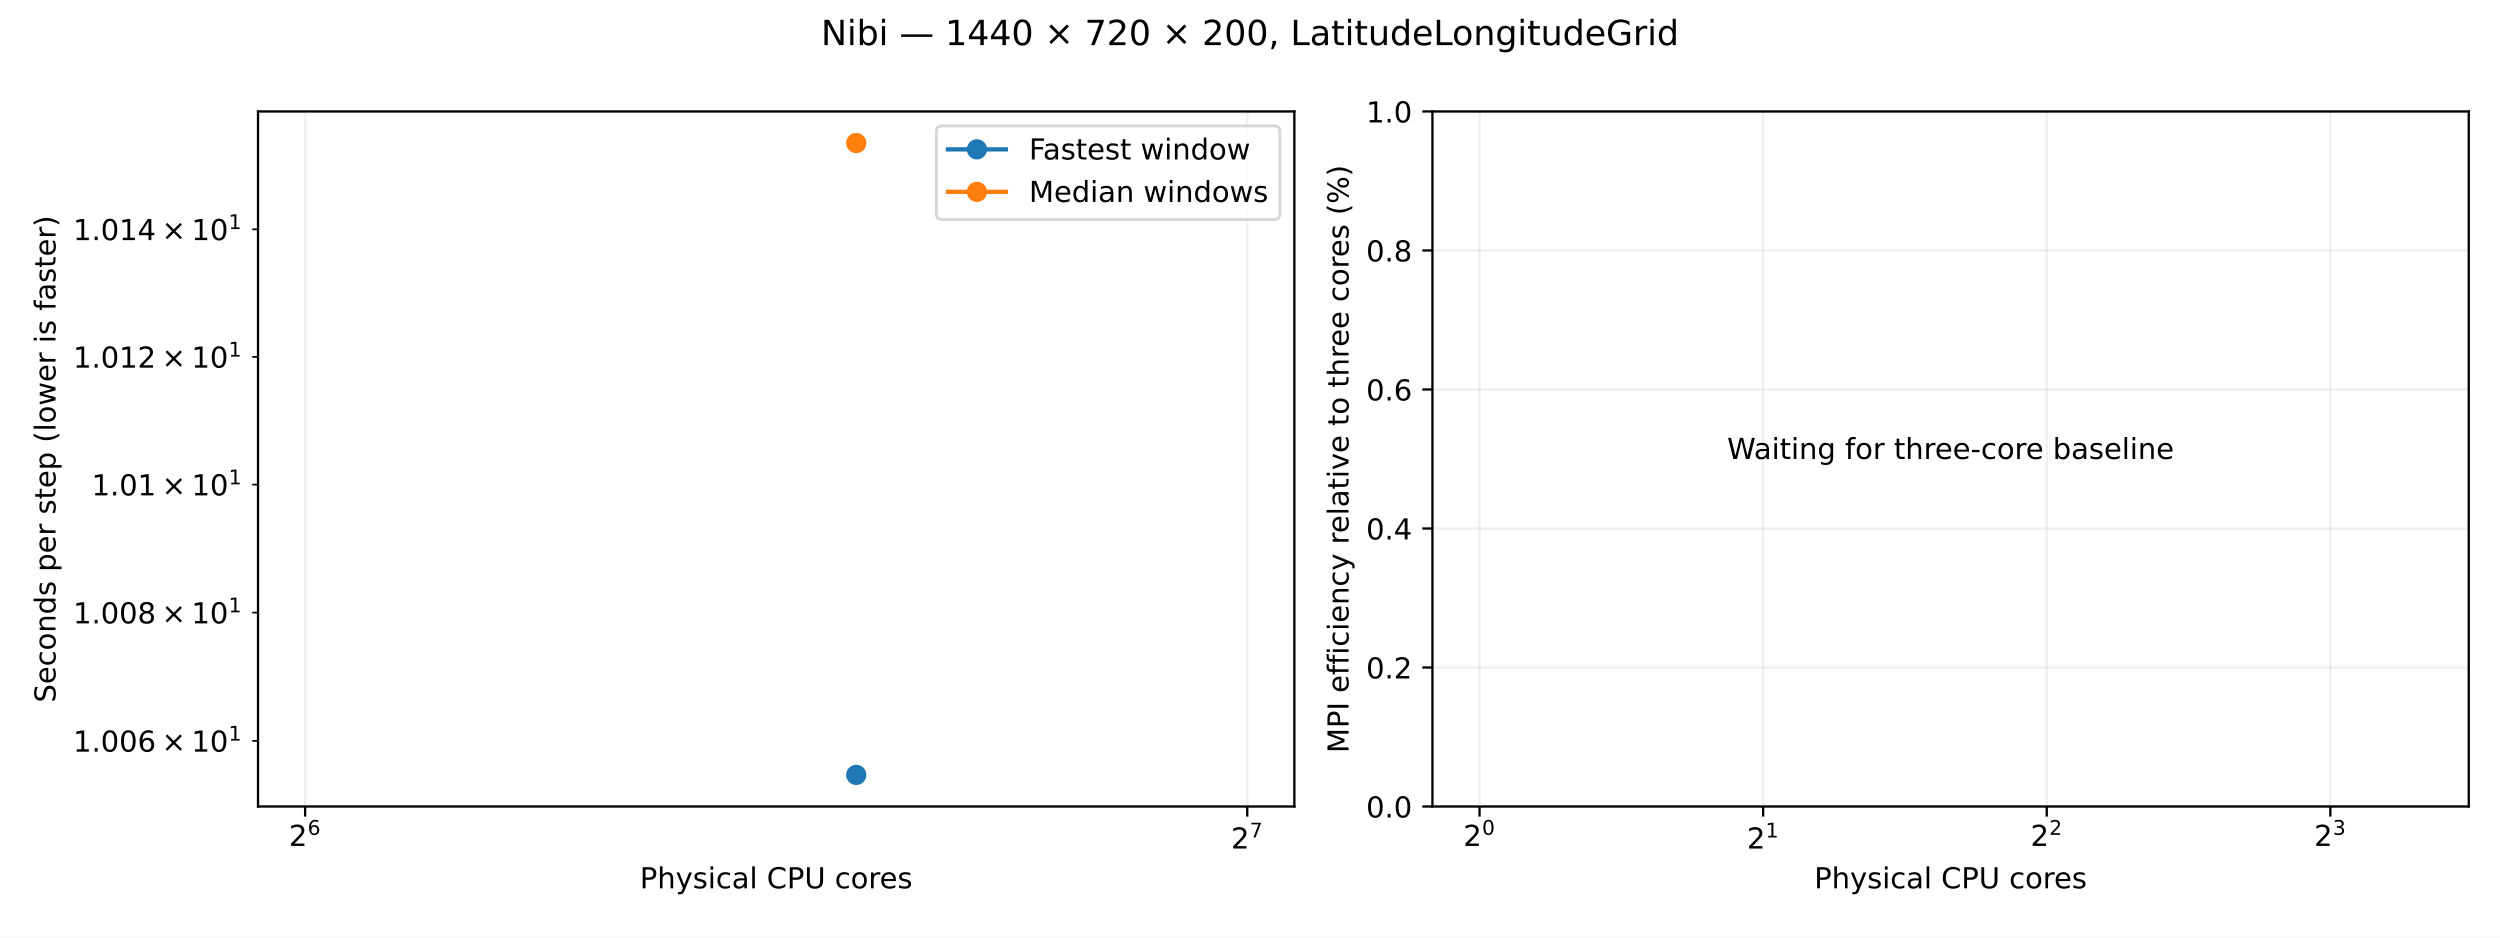
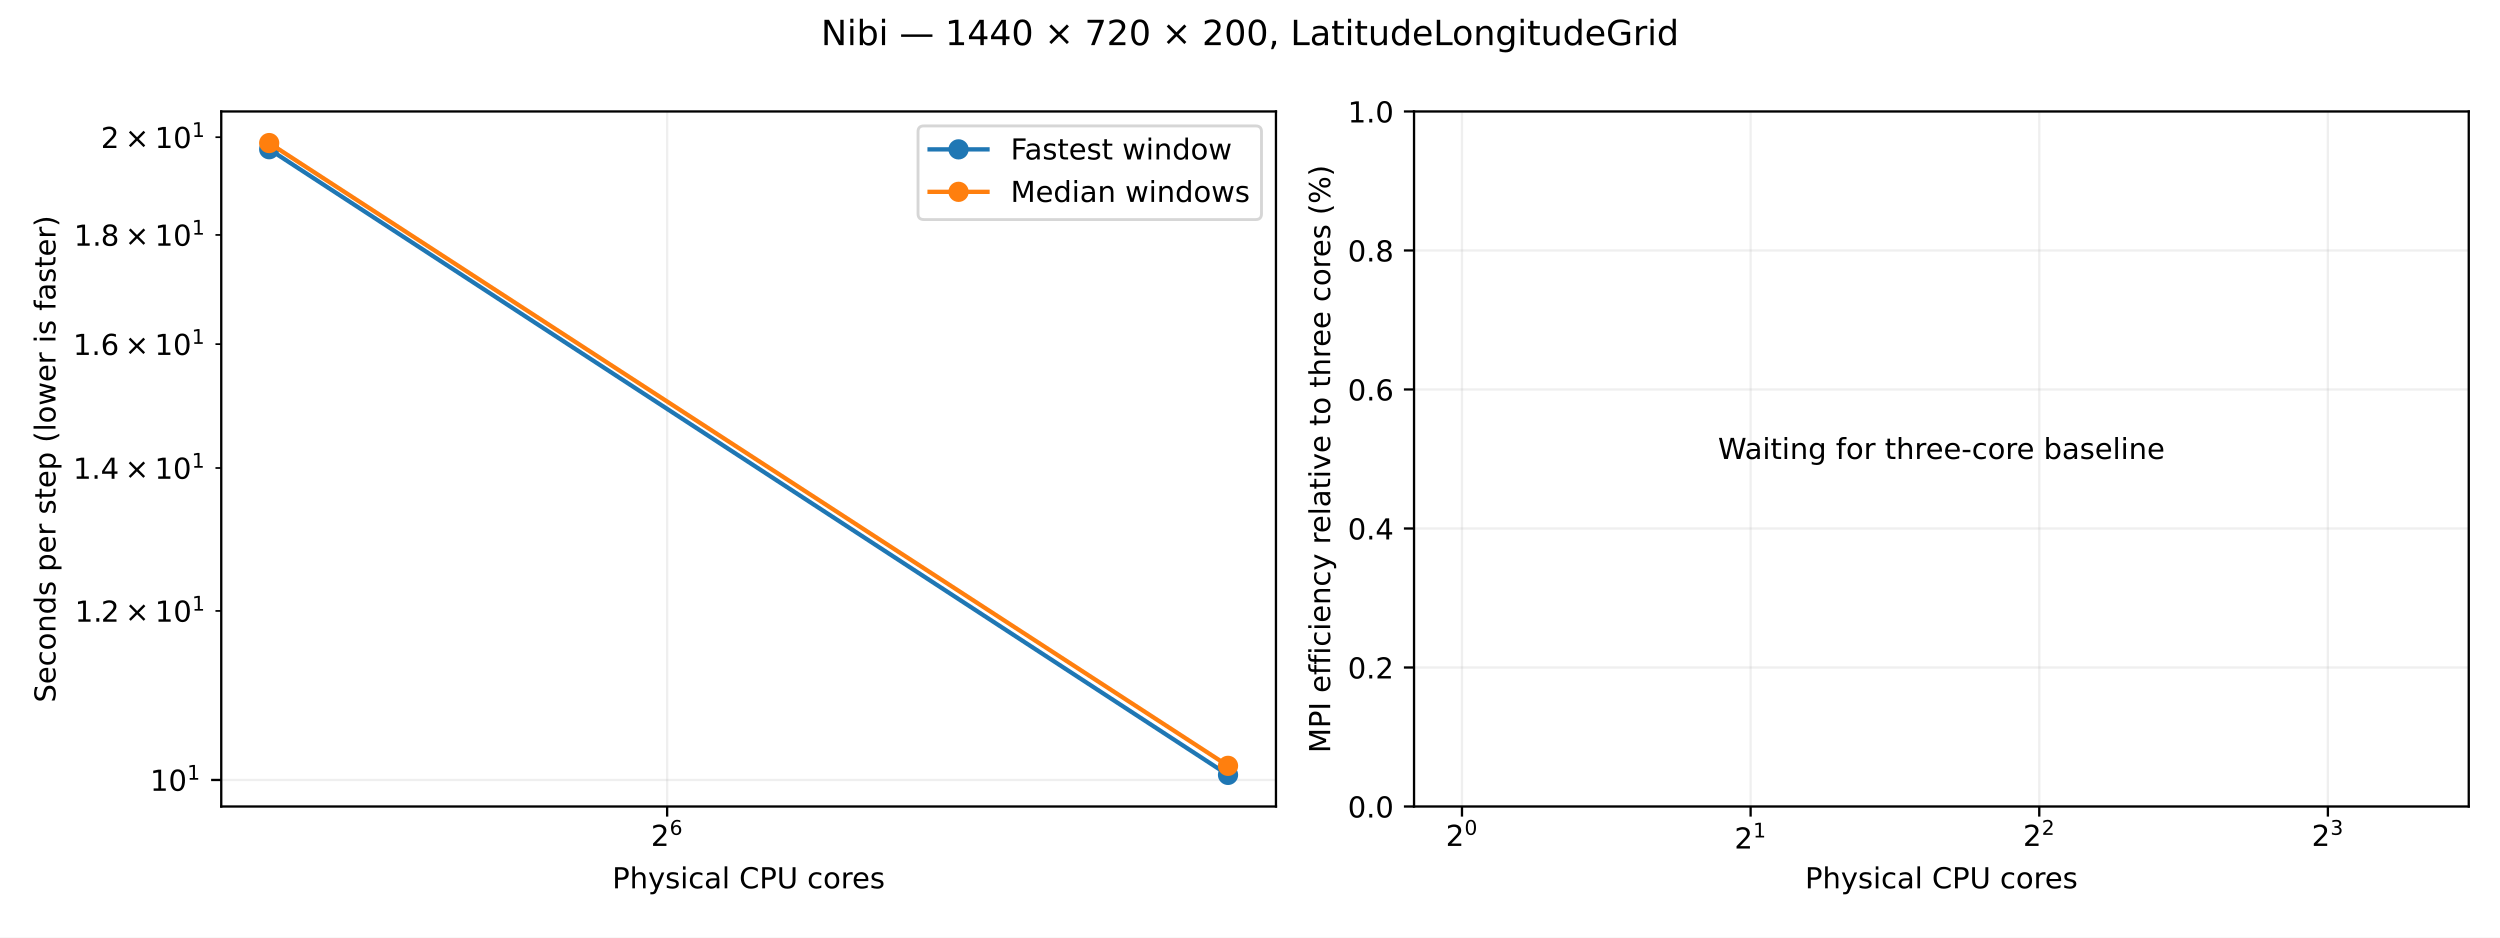
<svg xmlns="http://www.w3.org/2000/svg" xmlns:xlink="http://www.w3.org/1999/xlink" width="864pt" height="324pt" viewBox="0 0 864 324" version="1.1">
  <defs>
    <style type="text/css">*{stroke-linejoin: round; stroke-linecap: butt}</style>
  </defs>
  <g id="figure_1">
    <g id="patch_1">
      <path d="M 0 324 L 864 324 L 864 0 L 0 0 z " style="fill: #ffffff" />
    </g>
    <g id="axes_1">
      <g id="patch_2">
-         <path d="M 89.175 278.728 L 447.328 278.728 L 447.328 38.52 L 89.175 38.52 z " style="fill: #ffffff" />
+         <path d="M 76.463 278.728 L 440.972 278.728 L 440.972 38.52 L 76.463 38.52 z " style="fill: #ffffff" />
      </g>
      <g id="matplotlib.axis_1">
        <g id="xtick_1">
          <g id="line2d_1">
-             <path d="M 105.455 278.728 L 105.455 38.52 " clip-path="url(#p911511353f)" style="fill: none; stroke: #b0b0b0; stroke-opacity: 0.2; stroke-width: 0.8; stroke-linecap: square" />
+             <path d="M 230.563 278.728 L 230.563 38.52 " clip-path="url(#pae9457ccaf)" style="fill: none; stroke: #b0b0b0; stroke-opacity: 0.2; stroke-width: 0.8; stroke-linecap: square" />
          </g>
          <g id="line2d_2">
            <defs>
              <path id="mfa1427183e" d="M 0 0 L 0 3.5 " style="stroke: #000000; stroke-width: 0.8" />
            </defs>
            <g>
-               <use xlink:href="#mfa1427183e" x="105.455" y="278.728" style="stroke: #000000; stroke-width: 0.8" />
+               <use xlink:href="#mfa1427183e" x="230.563" y="278.728" style="stroke: #000000; stroke-width: 0.8" />
            </g>
          </g>
          <g id="text_1">
-             <g transform="translate(99.85476 293.3264)">
+             <g transform="translate(224.9633 293.3264)">
              <text>
                <tspan x="0" y="-0.977" style="font-size: 10px; font-family: 'DejaVu Sans'">2</tspan>
                <tspan x="6.458" y="-4.805" style="font-size: 7px; font-family: 'DejaVu Sans'">6</tspan>
              </text>
            </g>
          </g>
        </g>
-         <g id="xtick_2">
-           <g id="line2d_3">
-             <path d="M 431.048 278.728 L 431.048 38.52 " clip-path="url(#p911511353f)" style="fill: none; stroke: #b0b0b0; stroke-opacity: 0.2; stroke-width: 0.8; stroke-linecap: square" />
-           </g>
-           <g id="line2d_4">
-             <g>
-               <use xlink:href="#mfa1427183e" x="431.048" y="278.728" style="stroke: #000000; stroke-width: 0.8" />
-             </g>
-           </g>
-           <g id="text_2">
-             <g transform="translate(425.4479 293.3264)">
-               <text>
-                 <tspan x="0" y="-0.064" style="font-size: 10px; font-family: 'DejaVu Sans'">2</tspan>
-                 <tspan x="6.458" y="-3.892" style="font-size: 7px; font-family: 'DejaVu Sans'">7</tspan>
-               </text>
-             </g>
-           </g>
-         </g>
-         <g id="text_3">
-           <text style="font-size: 10px; font-family: 'DejaVu Sans', 'Bitstream Vera Sans', 'Computer Modern Sans Serif', 'Lucida Grande', 'Verdana', 'Geneva', 'Lucid', 'Arial', 'Helvetica', 'Avant Garde', sans-serif; text-anchor: middle" x="268.251" y="307.005" transform="rotate(-0 268.2513 307.0046)">Physical CPU cores</text>
+         <g id="text_2">
+           <text style="font-size: 10px; font-family: 'DejaVu Sans', 'Bitstream Vera Sans', 'Computer Modern Sans Serif', 'Lucida Grande', 'Verdana', 'Geneva', 'Lucid', 'Arial', 'Helvetica', 'Avant Garde', sans-serif; text-anchor: middle" x="258.717" y="307.005" transform="rotate(-0 258.7174 307.0046)">Physical CPU cores</text>
        </g>
      </g>
      <g id="matplotlib.axis_2">
        <g id="ytick_1">
+           <g id="line2d_3">
+             <path d="M 76.463 269.558 L 440.972 269.558 " clip-path="url(#pae9457ccaf)" style="fill: none; stroke: #b0b0b0; stroke-opacity: 0.2; stroke-width: 0.8; stroke-linecap: square" />
+           </g>
+           <g id="line2d_4">
+             <defs>
+               <path id="m72e51c41a5" d="M 0 0 L -3.5 0 " style="stroke: #000000; stroke-width: 0.8" />
+             </defs>
+             <g>
+               <use xlink:href="#m72e51c41a5" x="76.463" y="269.558" style="stroke: #000000; stroke-width: 0.8" />
+             </g>
+           </g>
+           <g id="text_3">
+             <g transform="translate(51.86322 273.3568)">
+               <text>
+                 <tspan x="0" y="-0.064" style="font-size: 10px; font-family: 'DejaVu Sans'">1</tspan>
+                 <tspan x="6.362" y="-0.064" style="font-size: 10px; font-family: 'DejaVu Sans'">0</tspan>
+                 <tspan x="12.82" y="-3.892" style="font-size: 7px; font-family: 'DejaVu Sans'">1</tspan>
+               </text>
+             </g>
+           </g>
+         </g>
+         <g id="ytick_2">
          <g id="line2d_5">
            <defs>
              <path id="m0f9271fee5" d="M 0 0 L -2 0 " style="stroke: #000000; stroke-width: 0.6" />
            </defs>
            <g>
-               <use xlink:href="#m0f9271fee5" x="89.175" y="256.042" style="stroke: #000000; stroke-width: 0.6" />
+               <use xlink:href="#m0f9271fee5" x="76.463" y="211.13" style="stroke: #000000; stroke-width: 0.6" />
            </g>
          </g>
          <g id="text_4">
-             <g transform="translate(25.2751 259.8412)">
+             <g transform="translate(25.86322 214.9289)">
              <text>
                <tspan x="0" y="-0.064" style="font-size: 10px; font-family: 'DejaVu Sans'">1</tspan>
                <tspan x="6.362" y="-0.064" style="font-size: 10px; font-family: 'DejaVu Sans'">.</tspan>
-                 <tspan x="9.541" y="-0.064" style="font-size: 10px; font-family: 'DejaVu Sans'">0</tspan>
-                 <tspan x="15.903" y="-0.064" style="font-size: 10px; font-family: 'DejaVu Sans'">0</tspan>
-                 <tspan x="22.266" y="-0.064" style="font-size: 10px; font-family: 'DejaVu Sans'">6</tspan>
-                 <tspan x="30.576" y="-0.064" style="font-size: 10px; font-family: 'DejaVu Sans'">×</tspan>
-                 <tspan x="40.903" y="-0.064" style="font-size: 10px; font-family: 'DejaVu Sans'">1</tspan>
-                 <tspan x="47.266" y="-0.064" style="font-size: 10px; font-family: 'DejaVu Sans'">0</tspan>
-                 <tspan x="53.724" y="-3.892" style="font-size: 7px; font-family: 'DejaVu Sans'">1</tspan>
-               </text>
-             </g>
-           </g>
-         </g>
-         <g id="ytick_2">
+                 <tspan x="9.041" y="-0.064" style="font-size: 10px; font-family: 'DejaVu Sans'">2</tspan>
+                 <tspan x="17.352" y="-0.064" style="font-size: 10px; font-family: 'DejaVu Sans'">×</tspan>
+                 <tspan x="27.679" y="-0.064" style="font-size: 10px; font-family: 'DejaVu Sans'">1</tspan>
+                 <tspan x="34.041" y="-0.064" style="font-size: 10px; font-family: 'DejaVu Sans'">0</tspan>
+                 <tspan x="40.499" y="-3.892" style="font-size: 7px; font-family: 'DejaVu Sans'">1</tspan>
+               </text>
+             </g>
+           </g>
+         </g>
+         <g id="ytick_3">
          <g id="line2d_6">
            <g>
-               <use xlink:href="#m0f9271fee5" x="89.175" y="211.715" style="stroke: #000000; stroke-width: 0.6" />
+               <use xlink:href="#m0f9271fee5" x="76.463" y="161.73" style="stroke: #000000; stroke-width: 0.6" />
            </g>
          </g>
          <g id="text_5">
-             <g transform="translate(25.2751 215.5147)">
+             <g transform="translate(25.26322 165.5288)">
              <text>
                <tspan x="0" y="-0.064" style="font-size: 10px; font-family: 'DejaVu Sans'">1</tspan>
                <tspan x="6.362" y="-0.064" style="font-size: 10px; font-family: 'DejaVu Sans'">.</tspan>
-                 <tspan x="9.541" y="-0.064" style="font-size: 10px; font-family: 'DejaVu Sans'">0</tspan>
-                 <tspan x="15.903" y="-0.064" style="font-size: 10px; font-family: 'DejaVu Sans'">0</tspan>
-                 <tspan x="22.266" y="-0.064" style="font-size: 10px; font-family: 'DejaVu Sans'">8</tspan>
-                 <tspan x="30.576" y="-0.064" style="font-size: 10px; font-family: 'DejaVu Sans'">×</tspan>
-                 <tspan x="40.903" y="-0.064" style="font-size: 10px; font-family: 'DejaVu Sans'">1</tspan>
-                 <tspan x="47.266" y="-0.064" style="font-size: 10px; font-family: 'DejaVu Sans'">0</tspan>
-                 <tspan x="53.724" y="-3.892" style="font-size: 7px; font-family: 'DejaVu Sans'">1</tspan>
-               </text>
-             </g>
-           </g>
-         </g>
-         <g id="ytick_3">
+                 <tspan x="9.541" y="-0.064" style="font-size: 10px; font-family: 'DejaVu Sans'">4</tspan>
+                 <tspan x="17.852" y="-0.064" style="font-size: 10px; font-family: 'DejaVu Sans'">×</tspan>
+                 <tspan x="28.179" y="-0.064" style="font-size: 10px; font-family: 'DejaVu Sans'">1</tspan>
+                 <tspan x="34.541" y="-0.064" style="font-size: 10px; font-family: 'DejaVu Sans'">0</tspan>
+                 <tspan x="40.999" y="-3.892" style="font-size: 7px; font-family: 'DejaVu Sans'">1</tspan>
+               </text>
+             </g>
+           </g>
+         </g>
+         <g id="ytick_4">
          <g id="line2d_7">
            <g>
-               <use xlink:href="#m0f9271fee5" x="89.175" y="167.477" style="stroke: #000000; stroke-width: 0.6" />
+               <use xlink:href="#m0f9271fee5" x="76.463" y="118.937" style="stroke: #000000; stroke-width: 0.6" />
            </g>
          </g>
          <g id="text_6">
-             <g transform="translate(31.6751 171.276)">
+             <g transform="translate(25.26322 122.7365)">
              <text>
                <tspan x="0" y="-0.064" style="font-size: 10px; font-family: 'DejaVu Sans'">1</tspan>
                <tspan x="6.362" y="-0.064" style="font-size: 10px; font-family: 'DejaVu Sans'">.</tspan>
-                 <tspan x="9.541" y="-0.064" style="font-size: 10px; font-family: 'DejaVu Sans'">0</tspan>
-                 <tspan x="15.903" y="-0.064" style="font-size: 10px; font-family: 'DejaVu Sans'">1</tspan>
-                 <tspan x="24.214" y="-0.064" style="font-size: 10px; font-family: 'DejaVu Sans'">×</tspan>
-                 <tspan x="34.541" y="-0.064" style="font-size: 10px; font-family: 'DejaVu Sans'">1</tspan>
-                 <tspan x="40.903" y="-0.064" style="font-size: 10px; font-family: 'DejaVu Sans'">0</tspan>
-                 <tspan x="47.361" y="-3.892" style="font-size: 7px; font-family: 'DejaVu Sans'">1</tspan>
-               </text>
-             </g>
-           </g>
-         </g>
-         <g id="ytick_4">
+                 <tspan x="9.541" y="-0.064" style="font-size: 10px; font-family: 'DejaVu Sans'">6</tspan>
+                 <tspan x="17.852" y="-0.064" style="font-size: 10px; font-family: 'DejaVu Sans'">×</tspan>
+                 <tspan x="28.179" y="-0.064" style="font-size: 10px; font-family: 'DejaVu Sans'">1</tspan>
+                 <tspan x="34.541" y="-0.064" style="font-size: 10px; font-family: 'DejaVu Sans'">0</tspan>
+                 <tspan x="40.999" y="-3.892" style="font-size: 7px; font-family: 'DejaVu Sans'">1</tspan>
+               </text>
+             </g>
+           </g>
+         </g>
+         <g id="ytick_5">
          <g id="line2d_8">
            <g>
-               <use xlink:href="#m0f9271fee5" x="89.175" y="123.326" style="stroke: #000000; stroke-width: 0.6" />
+               <use xlink:href="#m0f9271fee5" x="76.463" y="81.192" style="stroke: #000000; stroke-width: 0.6" />
            </g>
          </g>
          <g id="text_7">
-             <g transform="translate(25.2751 127.1249)">
+             <g transform="translate(25.56322 84.99106)">
              <text>
                <tspan x="0" y="-0.064" style="font-size: 10px; font-family: 'DejaVu Sans'">1</tspan>
                <tspan x="6.362" y="-0.064" style="font-size: 10px; font-family: 'DejaVu Sans'">.</tspan>
-                 <tspan x="9.541" y="-0.064" style="font-size: 10px; font-family: 'DejaVu Sans'">0</tspan>
-                 <tspan x="15.903" y="-0.064" style="font-size: 10px; font-family: 'DejaVu Sans'">1</tspan>
-                 <tspan x="22.266" y="-0.064" style="font-size: 10px; font-family: 'DejaVu Sans'">2</tspan>
-                 <tspan x="30.576" y="-0.064" style="font-size: 10px; font-family: 'DejaVu Sans'">×</tspan>
-                 <tspan x="40.903" y="-0.064" style="font-size: 10px; font-family: 'DejaVu Sans'">1</tspan>
-                 <tspan x="47.266" y="-0.064" style="font-size: 10px; font-family: 'DejaVu Sans'">0</tspan>
-                 <tspan x="53.724" y="-3.892" style="font-size: 7px; font-family: 'DejaVu Sans'">1</tspan>
-               </text>
-             </g>
-           </g>
-         </g>
-         <g id="ytick_5">
+                 <tspan x="9.291" y="-0.064" style="font-size: 10px; font-family: 'DejaVu Sans'">8</tspan>
+                 <tspan x="17.602" y="-0.064" style="font-size: 10px; font-family: 'DejaVu Sans'">×</tspan>
+                 <tspan x="27.929" y="-0.064" style="font-size: 10px; font-family: 'DejaVu Sans'">1</tspan>
+                 <tspan x="34.291" y="-0.064" style="font-size: 10px; font-family: 'DejaVu Sans'">0</tspan>
+                 <tspan x="40.749" y="-3.892" style="font-size: 7px; font-family: 'DejaVu Sans'">1</tspan>
+               </text>
+             </g>
+           </g>
+         </g>
+         <g id="ytick_6">
          <g id="line2d_9">
            <g>
-               <use xlink:href="#m0f9271fee5" x="89.175" y="79.262" style="stroke: #000000; stroke-width: 0.6" />
+               <use xlink:href="#m0f9271fee5" x="76.463" y="47.427" style="stroke: #000000; stroke-width: 0.6" />
            </g>
          </g>
          <g id="text_8">
-             <g transform="translate(25.2751 83.06087)">
-               <text>
-                 <tspan x="0" y="-0.064" style="font-size: 10px; font-family: 'DejaVu Sans'">1</tspan>
-                 <tspan x="6.362" y="-0.064" style="font-size: 10px; font-family: 'DejaVu Sans'">.</tspan>
-                 <tspan x="9.541" y="-0.064" style="font-size: 10px; font-family: 'DejaVu Sans'">0</tspan>
-                 <tspan x="15.903" y="-0.064" style="font-size: 10px; font-family: 'DejaVu Sans'">1</tspan>
-                 <tspan x="22.266" y="-0.064" style="font-size: 10px; font-family: 'DejaVu Sans'">4</tspan>
-                 <tspan x="30.576" y="-0.064" style="font-size: 10px; font-family: 'DejaVu Sans'">×</tspan>
-                 <tspan x="40.903" y="-0.064" style="font-size: 10px; font-family: 'DejaVu Sans'">1</tspan>
-                 <tspan x="47.266" y="-0.064" style="font-size: 10px; font-family: 'DejaVu Sans'">0</tspan>
-                 <tspan x="53.724" y="-3.892" style="font-size: 7px; font-family: 'DejaVu Sans'">1</tspan>
+             <g transform="translate(34.86322 51.22659)">
+               <text>
+                 <tspan x="0" y="-0.064" style="font-size: 10px; font-family: 'DejaVu Sans'">2</tspan>
+                 <tspan x="8.311" y="-0.064" style="font-size: 10px; font-family: 'DejaVu Sans'">×</tspan>
+                 <tspan x="18.638" y="-0.064" style="font-size: 10px; font-family: 'DejaVu Sans'">1</tspan>
+                 <tspan x="25" y="-0.064" style="font-size: 10px; font-family: 'DejaVu Sans'">0</tspan>
+                 <tspan x="31.458" y="-3.892" style="font-size: 7px; font-family: 'DejaVu Sans'">1</tspan>
              </text>
            </g>
          </g>
        </g>
        <g id="text_9">
-           <text style="font-size: 10px; font-family: 'DejaVu Sans', 'Bitstream Vera Sans', 'Computer Modern Sans Serif', 'Lucida Grande', 'Verdana', 'Geneva', 'Lucid', 'Arial', 'Helvetica', 'Avant Garde', sans-serif; text-anchor: middle" x="19.195" y="158.624" transform="rotate(-90 19.19541 158.624)">Seconds per step (lower is faster)</text>
+           <text style="font-size: 10px; font-family: 'DejaVu Sans', 'Bitstream Vera Sans', 'Computer Modern Sans Serif', 'Lucida Grande', 'Verdana', 'Geneva', 'Lucid', 'Arial', 'Helvetica', 'Avant Garde', sans-serif; text-anchor: middle" x="19.184" y="158.624" transform="rotate(-90 19.18353 158.624)">Seconds per step (lower is faster)</text>
        </g>
      </g>
      <g id="line2d_10">
-         <path d="M 295.915 267.809 " clip-path="url(#p911511353f)" style="fill: none; stroke: #1f77b4; stroke-width: 1.5; stroke-linecap: square" />
+         <path d="M 93.032 51.572 L 424.403 267.809 " clip-path="url(#pae9457ccaf)" style="fill: none; stroke: #1f77b4; stroke-width: 1.5; stroke-linecap: square" />
        <defs>
          <path id="mec588faf40" d="M 0 3 C 0.796 3 1.559 2.684 2.121 2.121 C 2.684 1.559 3 0.796 3 0 C 3 -0.796 2.684 -1.559 2.121 -2.121 C 1.559 -2.684 0.796 -3 0 -3 C -0.796 -3 -1.559 -2.684 -2.121 -2.121 C -2.684 -1.559 -3 -0.796 -3 0 C -3 0.796 -2.684 1.559 -2.121 2.121 C -1.559 2.684 -0.796 3 0 3 z " style="stroke: #1f77b4" />
        </defs>
-         <g clip-path="url(#p911511353f)">
-           <use xlink:href="#mec588faf40" x="295.915" y="267.809" style="fill: #1f77b4; stroke: #1f77b4" />
+         <g clip-path="url(#pae9457ccaf)">
+           <use xlink:href="#mec588faf40" x="93.032" y="51.572" style="fill: #1f77b4; stroke: #1f77b4" />
+           <use xlink:href="#mec588faf40" x="424.403" y="267.809" style="fill: #1f77b4; stroke: #1f77b4" />
        </g>
      </g>
      <g id="line2d_11">
-         <path d="M 295.915 49.439 " clip-path="url(#p911511353f)" style="fill: none; stroke: #ff7f0e; stroke-width: 1.5; stroke-linecap: square" />
+         <path d="M 93.032 49.439 L 424.403 264.674 " clip-path="url(#pae9457ccaf)" style="fill: none; stroke: #ff7f0e; stroke-width: 1.5; stroke-linecap: square" />
        <defs>
          <path id="me001b4771e" d="M 0 3 C 0.796 3 1.559 2.684 2.121 2.121 C 2.684 1.559 3 0.796 3 0 C 3 -0.796 2.684 -1.559 2.121 -2.121 C 1.559 -2.684 0.796 -3 0 -3 C -0.796 -3 -1.559 -2.684 -2.121 -2.121 C -2.684 -1.559 -3 -0.796 -3 0 C -3 0.796 -2.684 1.559 -2.121 2.121 C -1.559 2.684 -0.796 3 0 3 z " style="stroke: #ff7f0e" />
        </defs>
-         <g clip-path="url(#p911511353f)">
-           <use xlink:href="#me001b4771e" x="295.915" y="49.439" style="fill: #ff7f0e; stroke: #ff7f0e" />
+         <g clip-path="url(#pae9457ccaf)">
+           <use xlink:href="#me001b4771e" x="93.032" y="49.439" style="fill: #ff7f0e; stroke: #ff7f0e" />
+           <use xlink:href="#me001b4771e" x="424.403" y="264.674" style="fill: #ff7f0e; stroke: #ff7f0e" />
        </g>
      </g>
      <g id="patch_3">
-         <path d="M 89.175 278.728 L 89.175 38.52 " style="fill: none; stroke: #000000; stroke-width: 0.8; stroke-linejoin: miter; stroke-linecap: square" />
+         <path d="M 76.463 278.728 L 76.463 38.52 " style="fill: none; stroke: #000000; stroke-width: 0.8; stroke-linejoin: miter; stroke-linecap: square" />
      </g>
      <g id="patch_4">
-         <path d="M 447.328 278.728 L 447.328 38.52 " style="fill: none; stroke: #000000; stroke-width: 0.8; stroke-linejoin: miter; stroke-linecap: square" />
+         <path d="M 440.972 278.728 L 440.972 38.52 " style="fill: none; stroke: #000000; stroke-width: 0.8; stroke-linejoin: miter; stroke-linecap: square" />
      </g>
      <g id="patch_5">
-         <path d="M 89.175 278.728 L 447.328 278.728 " style="fill: none; stroke: #000000; stroke-width: 0.8; stroke-linejoin: miter; stroke-linecap: square" />
+         <path d="M 76.463 278.728 L 440.972 278.728 " style="fill: none; stroke: #000000; stroke-width: 0.8; stroke-linejoin: miter; stroke-linecap: square" />
      </g>
      <g id="patch_6">
-         <path d="M 89.175 38.52 L 447.328 38.52 " style="fill: none; stroke: #000000; stroke-width: 0.8; stroke-linejoin: miter; stroke-linecap: square" />
+         <path d="M 76.463 38.52 L 440.972 38.52 " style="fill: none; stroke: #000000; stroke-width: 0.8; stroke-linejoin: miter; stroke-linecap: square" />
      </g>
      <g id="legend_1">
        <g id="patch_7">
-           <path d="M 325.628 75.876 L 440.328 75.876 Q 442.328 75.876 442.328 73.876 L 442.328 45.52 Q 442.328 43.52 440.328 43.52 L 325.628 43.52 Q 323.628 43.52 323.628 45.52 L 323.628 73.876 Q 323.628 75.876 325.628 75.876 z " style="fill: #ffffff; opacity: 0.8; stroke: #cccccc; stroke-linejoin: miter" />
+           <path d="M 319.272 75.876 L 433.972 75.876 Q 435.972 75.876 435.972 73.876 L 435.972 45.52 Q 435.972 43.52 433.972 43.52 L 319.272 43.52 Q 317.272 43.52 317.272 45.52 L 317.272 73.876 Q 317.272 75.876 319.272 75.876 z " style="fill: #ffffff; opacity: 0.8; stroke: #cccccc; stroke-linejoin: miter" />
        </g>
        <g id="line2d_12">
-           <path d="M 327.628 51.618 L 337.628 51.618 L 347.628 51.618 " style="fill: none; stroke: #1f77b4; stroke-width: 1.5; stroke-linecap: square" />
+           <path d="M 321.272 51.618 L 331.272 51.618 L 341.272 51.618 " style="fill: none; stroke: #1f77b4; stroke-width: 1.5; stroke-linecap: square" />
          <g>
-             <use xlink:href="#mec588faf40" x="337.628" y="51.618" style="fill: #1f77b4; stroke: #1f77b4" />
+             <use xlink:href="#mec588faf40" x="331.272" y="51.618" style="fill: #1f77b4; stroke: #1f77b4" />
          </g>
        </g>
        <g id="text_10">
-           <text style="font-size: 10px; font-family: 'DejaVu Sans', 'Bitstream Vera Sans', 'Computer Modern Sans Serif', 'Lucida Grande', 'Verdana', 'Geneva', 'Lucid', 'Arial', 'Helvetica', 'Avant Garde', sans-serif; text-anchor: start" x="355.628" y="55.118" transform="rotate(-0 355.6276 55.11844)">Fastest window</text>
+           <text style="font-size: 10px; font-family: 'DejaVu Sans', 'Bitstream Vera Sans', 'Computer Modern Sans Serif', 'Lucida Grande', 'Verdana', 'Geneva', 'Lucid', 'Arial', 'Helvetica', 'Avant Garde', sans-serif; text-anchor: start" x="349.272" y="55.118" transform="rotate(-0 349.2716 55.11844)">Fastest window</text>
        </g>
        <g id="line2d_13">
-           <path d="M 327.628 66.297 L 337.628 66.297 L 347.628 66.297 " style="fill: none; stroke: #ff7f0e; stroke-width: 1.5; stroke-linecap: square" />
+           <path d="M 321.272 66.297 L 331.272 66.297 L 341.272 66.297 " style="fill: none; stroke: #ff7f0e; stroke-width: 1.5; stroke-linecap: square" />
          <g>
-             <use xlink:href="#me001b4771e" x="337.628" y="66.297" style="fill: #ff7f0e; stroke: #ff7f0e" />
+             <use xlink:href="#me001b4771e" x="331.272" y="66.297" style="fill: #ff7f0e; stroke: #ff7f0e" />
          </g>
        </g>
        <g id="text_11">
-           <text style="font-size: 10px; font-family: 'DejaVu Sans', 'Bitstream Vera Sans', 'Computer Modern Sans Serif', 'Lucida Grande', 'Verdana', 'Geneva', 'Lucid', 'Arial', 'Helvetica', 'Avant Garde', sans-serif; text-anchor: start" x="355.628" y="69.797" transform="rotate(-0 355.6276 69.79656)">Median windows</text>
+           <text style="font-size: 10px; font-family: 'DejaVu Sans', 'Bitstream Vera Sans', 'Computer Modern Sans Serif', 'Lucida Grande', 'Verdana', 'Geneva', 'Lucid', 'Arial', 'Helvetica', 'Avant Garde', sans-serif; text-anchor: start" x="349.272" y="69.797" transform="rotate(-0 349.2716 69.79656)">Median windows</text>
        </g>
      </g>
    </g>
    <g id="axes_2">
      <g id="patch_8">
-         <path d="M 495.048 278.728 L 853.2 278.728 L 853.2 38.52 L 495.048 38.52 z " style="fill: #ffffff" />
+         <path d="M 488.692 278.728 L 853.2 278.728 L 853.2 38.52 L 488.692 38.52 z " style="fill: #ffffff" />
      </g>
      <g id="matplotlib.axis_3">
-         <g id="xtick_3">
+         <g id="xtick_2">
          <g id="line2d_14">
-             <path d="M 511.327 278.728 L 511.327 38.52 " clip-path="url(#p7f22954179)" style="fill: none; stroke: #b0b0b0; stroke-opacity: 0.2; stroke-width: 0.8; stroke-linecap: square" />
+             <path d="M 505.26 278.728 L 505.26 38.52 " clip-path="url(#p4674e3751a)" style="fill: none; stroke: #b0b0b0; stroke-opacity: 0.2; stroke-width: 0.8; stroke-linecap: square" />
          </g>
          <g id="line2d_15">
            <g>
-               <use xlink:href="#mfa1427183e" x="511.327" y="278.728" style="stroke: #000000; stroke-width: 0.8" />
+               <use xlink:href="#mfa1427183e" x="505.26" y="278.728" style="stroke: #000000; stroke-width: 0.8" />
            </g>
          </g>
          <g id="text_12">
-             <g transform="translate(505.7272 293.3264)">
+             <g transform="translate(499.6602 293.3264)">
              <text>
                <tspan x="0" y="-0.977" style="font-size: 10px; font-family: 'DejaVu Sans'">2</tspan>
                <tspan x="6.458" y="-4.805" style="font-size: 7px; font-family: 'DejaVu Sans'">0</tspan>
              </text>
            </g>
          </g>
        </g>
-         <g id="xtick_4">
+         <g id="xtick_3">
          <g id="line2d_16">
-             <path d="M 609.341 278.728 L 609.341 38.52 " clip-path="url(#p7f22954179)" style="fill: none; stroke: #b0b0b0; stroke-opacity: 0.2; stroke-width: 0.8; stroke-linecap: square" />
+             <path d="M 605.013 278.728 L 605.013 38.52 " clip-path="url(#p4674e3751a)" style="fill: none; stroke: #b0b0b0; stroke-opacity: 0.2; stroke-width: 0.8; stroke-linecap: square" />
          </g>
          <g id="line2d_17">
            <g>
-               <use xlink:href="#mfa1427183e" x="609.341" y="278.728" style="stroke: #000000; stroke-width: 0.8" />
+               <use xlink:href="#mfa1427183e" x="605.013" y="278.728" style="stroke: #000000; stroke-width: 0.8" />
            </g>
          </g>
          <g id="text_13">
-             <g transform="translate(603.7405 293.3264)">
+             <g transform="translate(599.4129 293.3264)">
              <text>
                <tspan x="0" y="-0.064" style="font-size: 10px; font-family: 'DejaVu Sans'">2</tspan>
                <tspan x="6.458" y="-3.892" style="font-size: 7px; font-family: 'DejaVu Sans'">1</tspan>
              </text>
            </g>
          </g>
        </g>
-         <g id="xtick_5">
+         <g id="xtick_4">
          <g id="line2d_18">
-             <path d="M 707.354 278.728 L 707.354 38.52 " clip-path="url(#p7f22954179)" style="fill: none; stroke: #b0b0b0; stroke-opacity: 0.2; stroke-width: 0.8; stroke-linecap: square" />
+             <path d="M 704.766 278.728 L 704.766 38.52 " clip-path="url(#p4674e3751a)" style="fill: none; stroke: #b0b0b0; stroke-opacity: 0.2; stroke-width: 0.8; stroke-linecap: square" />
          </g>
          <g id="line2d_19">
            <g>
-               <use xlink:href="#mfa1427183e" x="707.354" y="278.728" style="stroke: #000000; stroke-width: 0.8" />
+               <use xlink:href="#mfa1427183e" x="704.766" y="278.728" style="stroke: #000000; stroke-width: 0.8" />
            </g>
          </g>
          <g id="text_14">
-             <g transform="translate(701.7538 293.3264)">
+             <g transform="translate(699.1656 293.3264)">
              <text>
                <tspan x="0" y="-0.977" style="font-size: 10px; font-family: 'DejaVu Sans'">2</tspan>
                <tspan x="6.458" y="-4.805" style="font-size: 7px; font-family: 'DejaVu Sans'">2</tspan>
              </text>
            </g>
          </g>
        </g>
-         <g id="xtick_6">
+         <g id="xtick_5">
          <g id="line2d_20">
-             <path d="M 805.367 278.728 L 805.367 38.52 " clip-path="url(#p7f22954179)" style="fill: none; stroke: #b0b0b0; stroke-opacity: 0.2; stroke-width: 0.8; stroke-linecap: square" />
+             <path d="M 804.518 278.728 L 804.518 38.52 " clip-path="url(#p4674e3751a)" style="fill: none; stroke: #b0b0b0; stroke-opacity: 0.2; stroke-width: 0.8; stroke-linecap: square" />
          </g>
          <g id="line2d_21">
            <g>
-               <use xlink:href="#mfa1427183e" x="805.367" y="278.728" style="stroke: #000000; stroke-width: 0.8" />
+               <use xlink:href="#mfa1427183e" x="804.518" y="278.728" style="stroke: #000000; stroke-width: 0.8" />
            </g>
          </g>
          <g id="text_15">
-             <g transform="translate(799.7671 293.3264)">
+             <g transform="translate(798.9182 293.3264)">
              <text>
                <tspan x="0" y="-0.977" style="font-size: 10px; font-family: 'DejaVu Sans'">2</tspan>
                <tspan x="6.458" y="-4.805" style="font-size: 7px; font-family: 'DejaVu Sans'">3</tspan>
              </text>
            </g>
          </g>
        </g>
        <g id="text_16">
-           <text style="font-size: 10px; font-family: 'DejaVu Sans', 'Bitstream Vera Sans', 'Computer Modern Sans Serif', 'Lucida Grande', 'Verdana', 'Geneva', 'Lucid', 'Arial', 'Helvetica', 'Avant Garde', sans-serif; text-anchor: middle" x="674.124" y="307.005" transform="rotate(-0 674.1238 307.0046)">Physical CPU cores</text>
+           <text style="font-size: 10px; font-family: 'DejaVu Sans', 'Bitstream Vera Sans', 'Computer Modern Sans Serif', 'Lucida Grande', 'Verdana', 'Geneva', 'Lucid', 'Arial', 'Helvetica', 'Avant Garde', sans-serif; text-anchor: middle" x="670.946" y="307.005" transform="rotate(-0 670.9458 307.0046)">Physical CPU cores</text>
        </g>
      </g>
      <g id="matplotlib.axis_4">
-         <g id="ytick_6">
+         <g id="ytick_7">
          <g id="line2d_22">
-             <path d="M 495.048 278.728 L 853.2 278.728 " clip-path="url(#p7f22954179)" style="fill: none; stroke: #b0b0b0; stroke-opacity: 0.2; stroke-width: 0.8; stroke-linecap: square" />
+             <path d="M 488.692 278.728 L 853.2 278.728 " clip-path="url(#p4674e3751a)" style="fill: none; stroke: #b0b0b0; stroke-opacity: 0.2; stroke-width: 0.8; stroke-linecap: square" />
          </g>
          <g id="line2d_23">
-             <defs>
-               <path id="m72e51c41a5" d="M 0 0 L -3.5 0 " style="stroke: #000000; stroke-width: 0.8" />
-             </defs>
-             <g>
-               <use xlink:href="#m72e51c41a5" x="495.048" y="278.728" style="stroke: #000000; stroke-width: 0.8" />
+             <g>
+               <use xlink:href="#m72e51c41a5" x="488.692" y="278.728" style="stroke: #000000; stroke-width: 0.8" />
            </g>
          </g>
          <g id="text_17">
-             <text style="font-size: 10px; font-family: 'DejaVu Sans', 'Bitstream Vera Sans', 'Computer Modern Sans Serif', 'Lucida Grande', 'Verdana', 'Geneva', 'Lucid', 'Arial', 'Helvetica', 'Avant Garde', sans-serif; text-anchor: end" x="488.048" y="282.527" transform="rotate(-0 488.0476 282.5272)">0.0</text>
-           </g>
-         </g>
-         <g id="ytick_7">
+             <text style="font-size: 10px; font-family: 'DejaVu Sans', 'Bitstream Vera Sans', 'Computer Modern Sans Serif', 'Lucida Grande', 'Verdana', 'Geneva', 'Lucid', 'Arial', 'Helvetica', 'Avant Garde', sans-serif; text-anchor: end" x="481.692" y="282.527" transform="rotate(-0 481.6916 282.5272)">0.0</text>
+           </g>
+         </g>
+         <g id="ytick_8">
          <g id="line2d_24">
-             <path d="M 495.048 230.686 L 853.2 230.686 " clip-path="url(#p7f22954179)" style="fill: none; stroke: #b0b0b0; stroke-opacity: 0.2; stroke-width: 0.8; stroke-linecap: square" />
+             <path d="M 488.692 230.686 L 853.2 230.686 " clip-path="url(#p4674e3751a)" style="fill: none; stroke: #b0b0b0; stroke-opacity: 0.2; stroke-width: 0.8; stroke-linecap: square" />
          </g>
          <g id="line2d_25">
            <g>
-               <use xlink:href="#m72e51c41a5" x="495.048" y="230.686" style="stroke: #000000; stroke-width: 0.8" />
+               <use xlink:href="#m72e51c41a5" x="488.692" y="230.686" style="stroke: #000000; stroke-width: 0.8" />
            </g>
          </g>
          <g id="text_18">
-             <text style="font-size: 10px; font-family: 'DejaVu Sans', 'Bitstream Vera Sans', 'Computer Modern Sans Serif', 'Lucida Grande', 'Verdana', 'Geneva', 'Lucid', 'Arial', 'Helvetica', 'Avant Garde', sans-serif; text-anchor: end" x="488.048" y="234.486" transform="rotate(-0 488.0476 234.4856)">0.2</text>
-           </g>
-         </g>
-         <g id="ytick_8">
+             <text style="font-size: 10px; font-family: 'DejaVu Sans', 'Bitstream Vera Sans', 'Computer Modern Sans Serif', 'Lucida Grande', 'Verdana', 'Geneva', 'Lucid', 'Arial', 'Helvetica', 'Avant Garde', sans-serif; text-anchor: end" x="481.692" y="234.486" transform="rotate(-0 481.6916 234.4856)">0.2</text>
+           </g>
+         </g>
+         <g id="ytick_9">
          <g id="line2d_26">
-             <path d="M 495.048 182.645 L 853.2 182.645 " clip-path="url(#p7f22954179)" style="fill: none; stroke: #b0b0b0; stroke-opacity: 0.2; stroke-width: 0.8; stroke-linecap: square" />
+             <path d="M 488.692 182.645 L 853.2 182.645 " clip-path="url(#p4674e3751a)" style="fill: none; stroke: #b0b0b0; stroke-opacity: 0.2; stroke-width: 0.8; stroke-linecap: square" />
          </g>
          <g id="line2d_27">
            <g>
-               <use xlink:href="#m72e51c41a5" x="495.048" y="182.645" style="stroke: #000000; stroke-width: 0.8" />
+               <use xlink:href="#m72e51c41a5" x="488.692" y="182.645" style="stroke: #000000; stroke-width: 0.8" />
            </g>
          </g>
          <g id="text_19">
-             <text style="font-size: 10px; font-family: 'DejaVu Sans', 'Bitstream Vera Sans', 'Computer Modern Sans Serif', 'Lucida Grande', 'Verdana', 'Geneva', 'Lucid', 'Arial', 'Helvetica', 'Avant Garde', sans-serif; text-anchor: end" x="488.048" y="186.444" transform="rotate(-0 488.0476 186.444)">0.4</text>
-           </g>
-         </g>
-         <g id="ytick_9">
+             <text style="font-size: 10px; font-family: 'DejaVu Sans', 'Bitstream Vera Sans', 'Computer Modern Sans Serif', 'Lucida Grande', 'Verdana', 'Geneva', 'Lucid', 'Arial', 'Helvetica', 'Avant Garde', sans-serif; text-anchor: end" x="481.692" y="186.444" transform="rotate(-0 481.6916 186.444)">0.4</text>
+           </g>
+         </g>
+         <g id="ytick_10">
          <g id="line2d_28">
-             <path d="M 495.048 134.603 L 853.2 134.603 " clip-path="url(#p7f22954179)" style="fill: none; stroke: #b0b0b0; stroke-opacity: 0.2; stroke-width: 0.8; stroke-linecap: square" />
+             <path d="M 488.692 134.603 L 853.2 134.603 " clip-path="url(#p4674e3751a)" style="fill: none; stroke: #b0b0b0; stroke-opacity: 0.2; stroke-width: 0.8; stroke-linecap: square" />
          </g>
          <g id="line2d_29">
            <g>
-               <use xlink:href="#m72e51c41a5" x="495.048" y="134.603" style="stroke: #000000; stroke-width: 0.8" />
+               <use xlink:href="#m72e51c41a5" x="488.692" y="134.603" style="stroke: #000000; stroke-width: 0.8" />
            </g>
          </g>
          <g id="text_20">
-             <text style="font-size: 10px; font-family: 'DejaVu Sans', 'Bitstream Vera Sans', 'Computer Modern Sans Serif', 'Lucida Grande', 'Verdana', 'Geneva', 'Lucid', 'Arial', 'Helvetica', 'Avant Garde', sans-serif; text-anchor: end" x="488.048" y="138.402" transform="rotate(-0 488.0476 138.4024)">0.6</text>
-           </g>
-         </g>
-         <g id="ytick_10">
+             <text style="font-size: 10px; font-family: 'DejaVu Sans', 'Bitstream Vera Sans', 'Computer Modern Sans Serif', 'Lucida Grande', 'Verdana', 'Geneva', 'Lucid', 'Arial', 'Helvetica', 'Avant Garde', sans-serif; text-anchor: end" x="481.692" y="138.402" transform="rotate(-0 481.6916 138.4024)">0.6</text>
+           </g>
+         </g>
+         <g id="ytick_11">
          <g id="line2d_30">
-             <path d="M 495.048 86.562 L 853.2 86.562 " clip-path="url(#p7f22954179)" style="fill: none; stroke: #b0b0b0; stroke-opacity: 0.2; stroke-width: 0.8; stroke-linecap: square" />
+             <path d="M 488.692 86.562 L 853.2 86.562 " clip-path="url(#p4674e3751a)" style="fill: none; stroke: #b0b0b0; stroke-opacity: 0.2; stroke-width: 0.8; stroke-linecap: square" />
          </g>
          <g id="line2d_31">
            <g>
-               <use xlink:href="#m72e51c41a5" x="495.048" y="86.562" style="stroke: #000000; stroke-width: 0.8" />
+               <use xlink:href="#m72e51c41a5" x="488.692" y="86.562" style="stroke: #000000; stroke-width: 0.8" />
            </g>
          </g>
          <g id="text_21">
-             <text style="font-size: 10px; font-family: 'DejaVu Sans', 'Bitstream Vera Sans', 'Computer Modern Sans Serif', 'Lucida Grande', 'Verdana', 'Geneva', 'Lucid', 'Arial', 'Helvetica', 'Avant Garde', sans-serif; text-anchor: end" x="488.048" y="90.361" transform="rotate(-0 488.0476 90.36082)">0.8</text>
-           </g>
-         </g>
-         <g id="ytick_11">
+             <text style="font-size: 10px; font-family: 'DejaVu Sans', 'Bitstream Vera Sans', 'Computer Modern Sans Serif', 'Lucida Grande', 'Verdana', 'Geneva', 'Lucid', 'Arial', 'Helvetica', 'Avant Garde', sans-serif; text-anchor: end" x="481.692" y="90.361" transform="rotate(-0 481.6916 90.36082)">0.8</text>
+           </g>
+         </g>
+         <g id="ytick_12">
          <g id="line2d_32">
-             <path d="M 495.048 38.52 L 853.2 38.52 " clip-path="url(#p7f22954179)" style="fill: none; stroke: #b0b0b0; stroke-opacity: 0.2; stroke-width: 0.8; stroke-linecap: square" />
+             <path d="M 488.692 38.52 L 853.2 38.52 " clip-path="url(#p4674e3751a)" style="fill: none; stroke: #b0b0b0; stroke-opacity: 0.2; stroke-width: 0.8; stroke-linecap: square" />
          </g>
          <g id="line2d_33">
            <g>
-               <use xlink:href="#m72e51c41a5" x="495.048" y="38.52" style="stroke: #000000; stroke-width: 0.8" />
+               <use xlink:href="#m72e51c41a5" x="488.692" y="38.52" style="stroke: #000000; stroke-width: 0.8" />
            </g>
          </g>
          <g id="text_22">
-             <text style="font-size: 10px; font-family: 'DejaVu Sans', 'Bitstream Vera Sans', 'Computer Modern Sans Serif', 'Lucida Grande', 'Verdana', 'Geneva', 'Lucid', 'Arial', 'Helvetica', 'Avant Garde', sans-serif; text-anchor: end" x="488.048" y="42.319" transform="rotate(-0 488.0476 42.31922)">1.0</text>
+             <text style="font-size: 10px; font-family: 'DejaVu Sans', 'Bitstream Vera Sans', 'Computer Modern Sans Serif', 'Lucida Grande', 'Verdana', 'Geneva', 'Lucid', 'Arial', 'Helvetica', 'Avant Garde', sans-serif; text-anchor: end" x="481.692" y="42.319" transform="rotate(-0 481.6916 42.31922)">1.0</text>
          </g>
        </g>
        <g id="text_23">
-           <text style="font-size: 10px; font-family: 'DejaVu Sans', 'Bitstream Vera Sans', 'Computer Modern Sans Serif', 'Lucida Grande', 'Verdana', 'Geneva', 'Lucid', 'Arial', 'Helvetica', 'Avant Garde', sans-serif; text-anchor: middle" x="466.065" y="158.624" transform="rotate(-90 466.0647 158.624)">MPI efficiency relative to three cores (%)</text>
+           <text style="font-size: 10px; font-family: 'DejaVu Sans', 'Bitstream Vera Sans', 'Computer Modern Sans Serif', 'Lucida Grande', 'Verdana', 'Geneva', 'Lucid', 'Arial', 'Helvetica', 'Avant Garde', sans-serif; text-anchor: middle" x="459.709" y="158.624" transform="rotate(-90 459.7088 158.624)">MPI efficiency relative to three cores (%)</text>
        </g>
      </g>
      <g id="patch_9">
-         <path d="M 495.048 278.728 L 495.048 38.52 " style="fill: none; stroke: #000000; stroke-width: 0.8; stroke-linejoin: miter; stroke-linecap: square" />
+         <path d="M 488.692 278.728 L 488.692 38.52 " style="fill: none; stroke: #000000; stroke-width: 0.8; stroke-linejoin: miter; stroke-linecap: square" />
      </g>
      <g id="patch_10">
        <path d="M 853.2 278.728 L 853.2 38.52 " style="fill: none; stroke: #000000; stroke-width: 0.8; stroke-linejoin: miter; stroke-linecap: square" />
      </g>
      <g id="patch_11">
-         <path d="M 495.048 278.728 L 853.2 278.728 " style="fill: none; stroke: #000000; stroke-width: 0.8; stroke-linejoin: miter; stroke-linecap: square" />
+         <path d="M 488.692 278.728 L 853.2 278.728 " style="fill: none; stroke: #000000; stroke-width: 0.8; stroke-linejoin: miter; stroke-linecap: square" />
      </g>
      <g id="patch_12">
-         <path d="M 495.048 38.52 L 853.2 38.52 " style="fill: none; stroke: #000000; stroke-width: 0.8; stroke-linejoin: miter; stroke-linecap: square" />
+         <path d="M 488.692 38.52 L 853.2 38.52 " style="fill: none; stroke: #000000; stroke-width: 0.8; stroke-linejoin: miter; stroke-linecap: square" />
      </g>
      <g id="text_24">
-         <text style="font-size: 10px; font-family: 'DejaVu Sans', 'Bitstream Vera Sans', 'Computer Modern Sans Serif', 'Lucida Grande', 'Verdana', 'Geneva', 'Lucid', 'Arial', 'Helvetica', 'Avant Garde', sans-serif; text-anchor: middle" x="674.124" y="158.624" transform="rotate(-0 674.1238 158.624)">Waiting for three-core baseline</text>
+         <text style="font-size: 10px; font-family: 'DejaVu Sans', 'Bitstream Vera Sans', 'Computer Modern Sans Serif', 'Lucida Grande', 'Verdana', 'Geneva', 'Lucid', 'Arial', 'Helvetica', 'Avant Garde', sans-serif; text-anchor: middle" x="670.946" y="158.624" transform="rotate(-0 670.9458 158.624)">Waiting for three-core baseline</text>
      </g>
    </g>
    <g id="text_25">
      <text style="font-size: 12px; font-family: 'DejaVu Sans', 'Bitstream Vera Sans', 'Computer Modern Sans Serif', 'Lucida Grande', 'Verdana', 'Geneva', 'Lucid', 'Arial', 'Helvetica', 'Avant Garde', sans-serif; text-anchor: middle" x="432" y="15.598" transform="rotate(-0 432 15.59812)">Nibi — 1440 × 720 × 200, LatitudeLongitudeGrid</text>
    </g>
  </g>
  <defs>
-     <clipPath id="p911511353f">
-       <rect x="89.175" y="38.52" width="358.152" height="240.208" />
+     <clipPath id="pae9457ccaf">
+       <rect x="76.463" y="38.52" width="364.508" height="240.208" />
    </clipPath>
-     <clipPath id="p7f22954179">
-       <rect x="495.048" y="38.52" width="358.152" height="240.208" />
+     <clipPath id="p4674e3751a">
+       <rect x="488.692" y="38.52" width="364.508" height="240.208" />
    </clipPath>
  </defs>
</svg>
